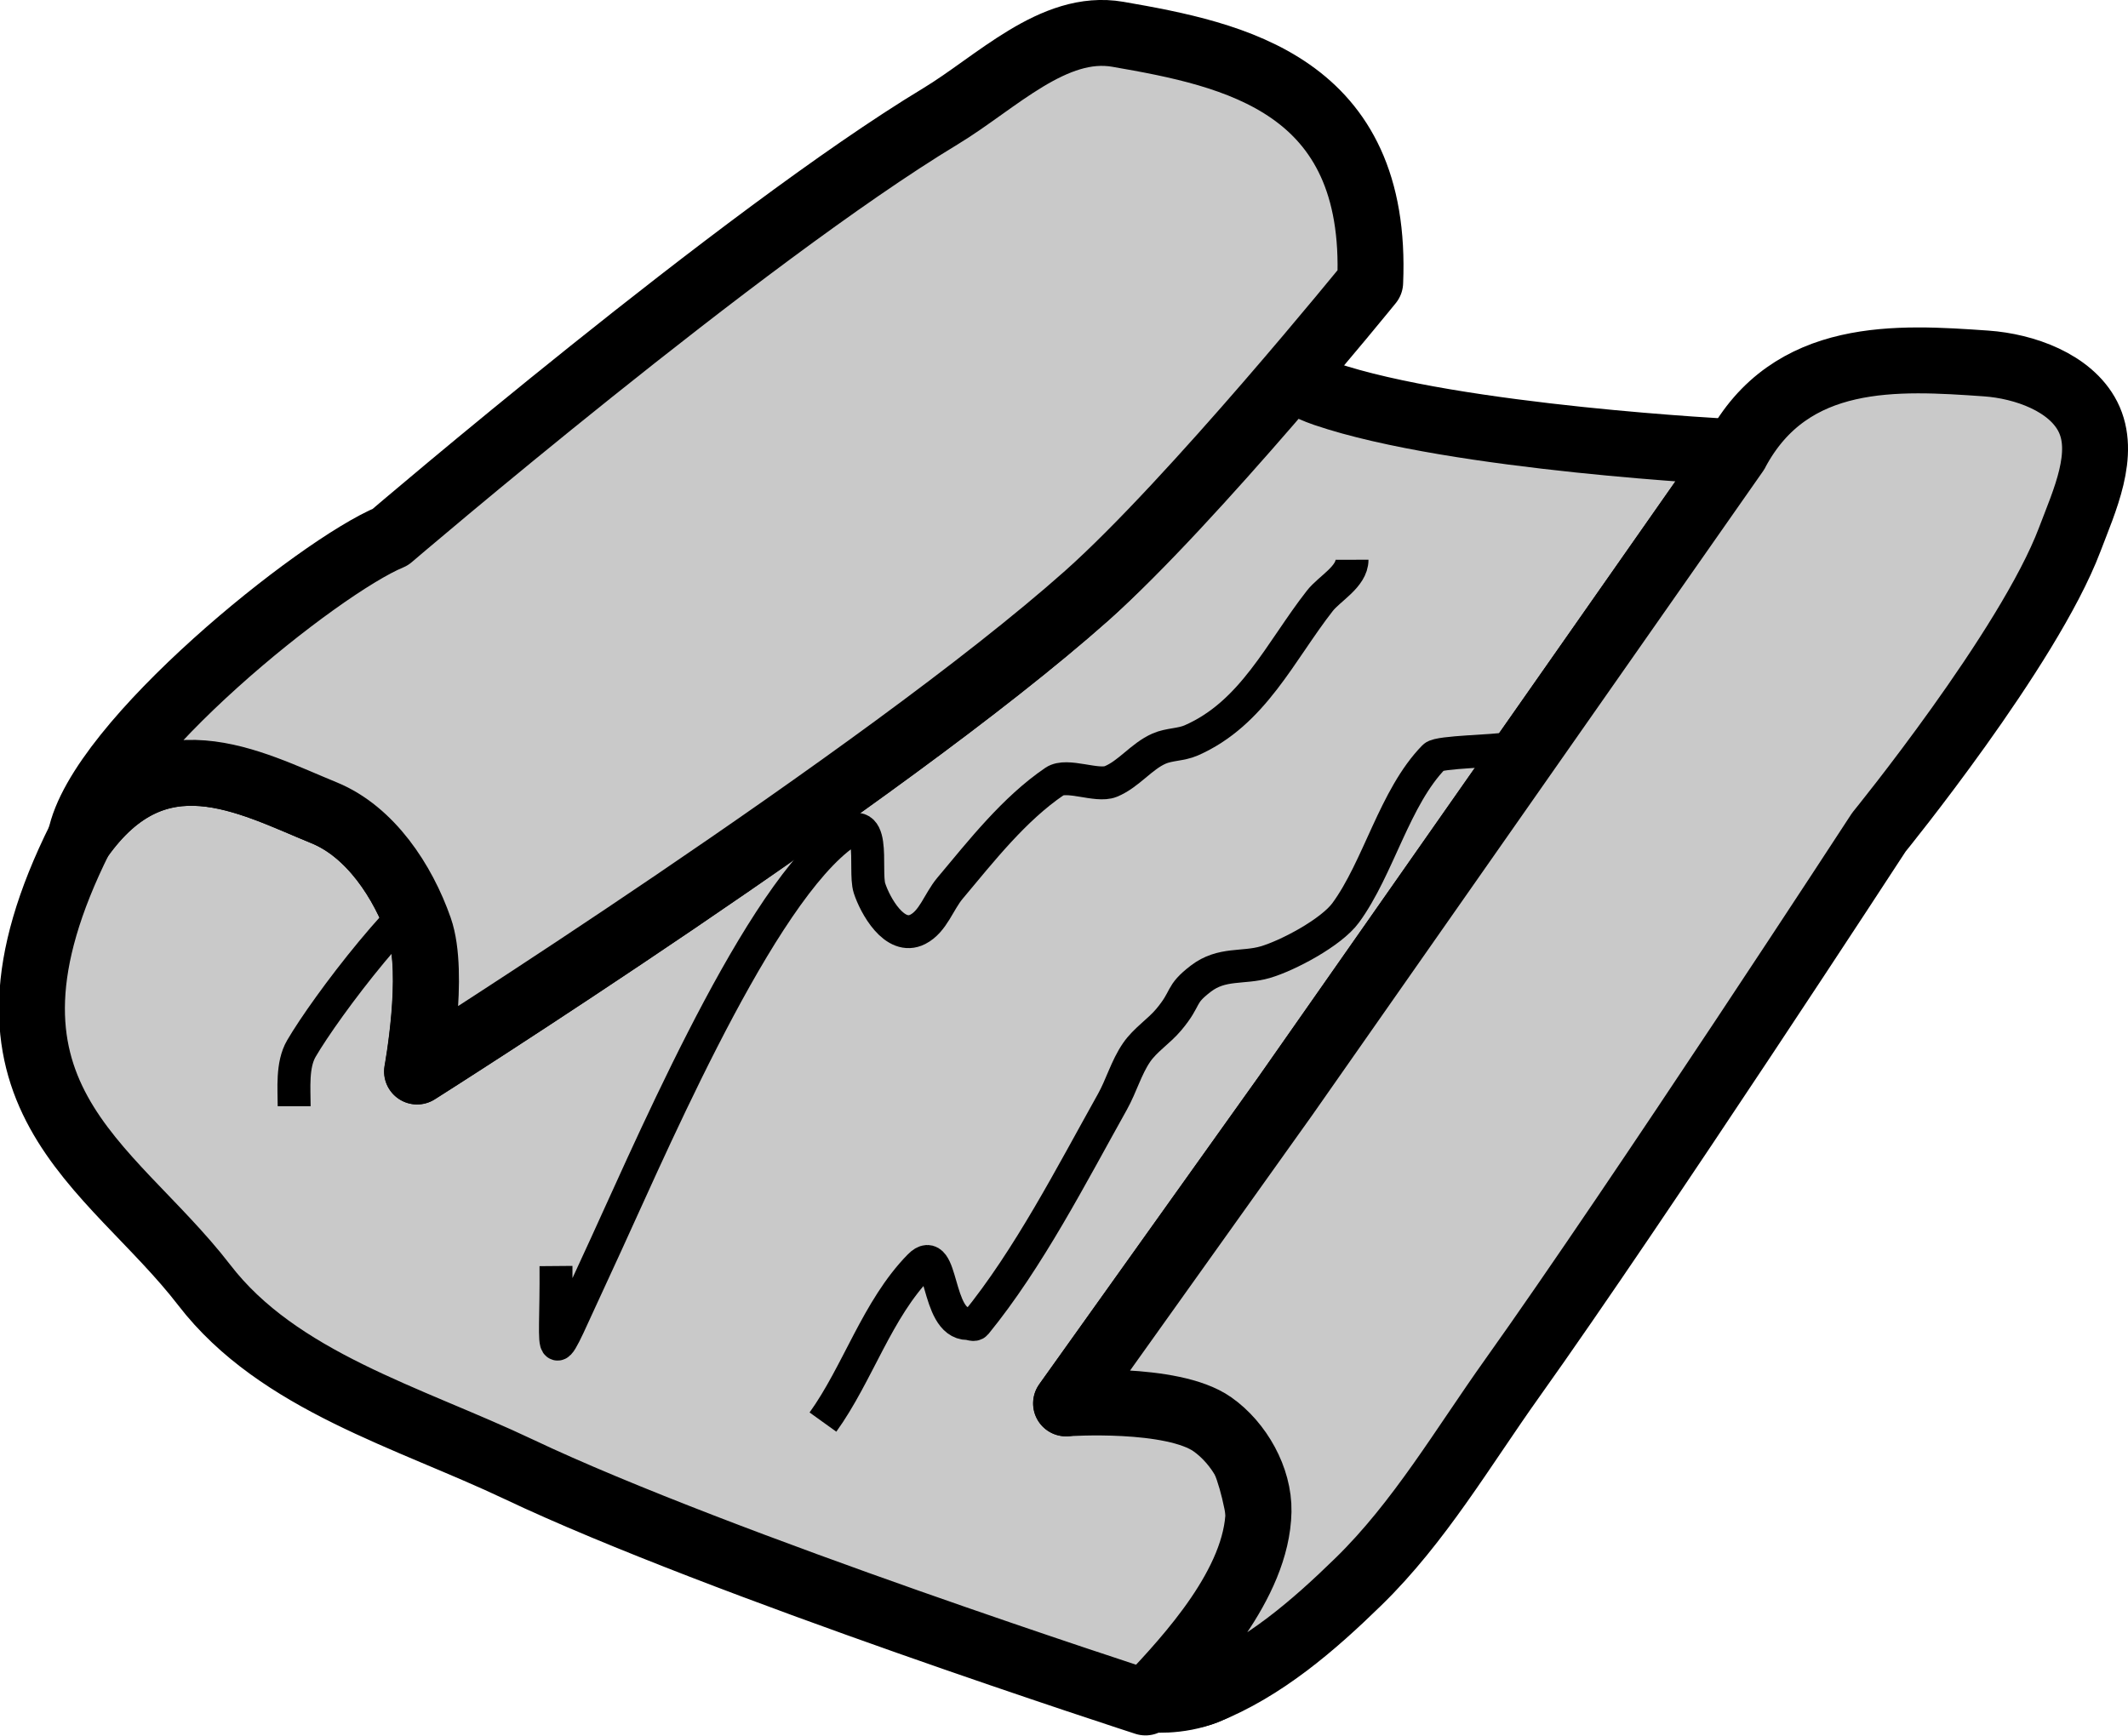
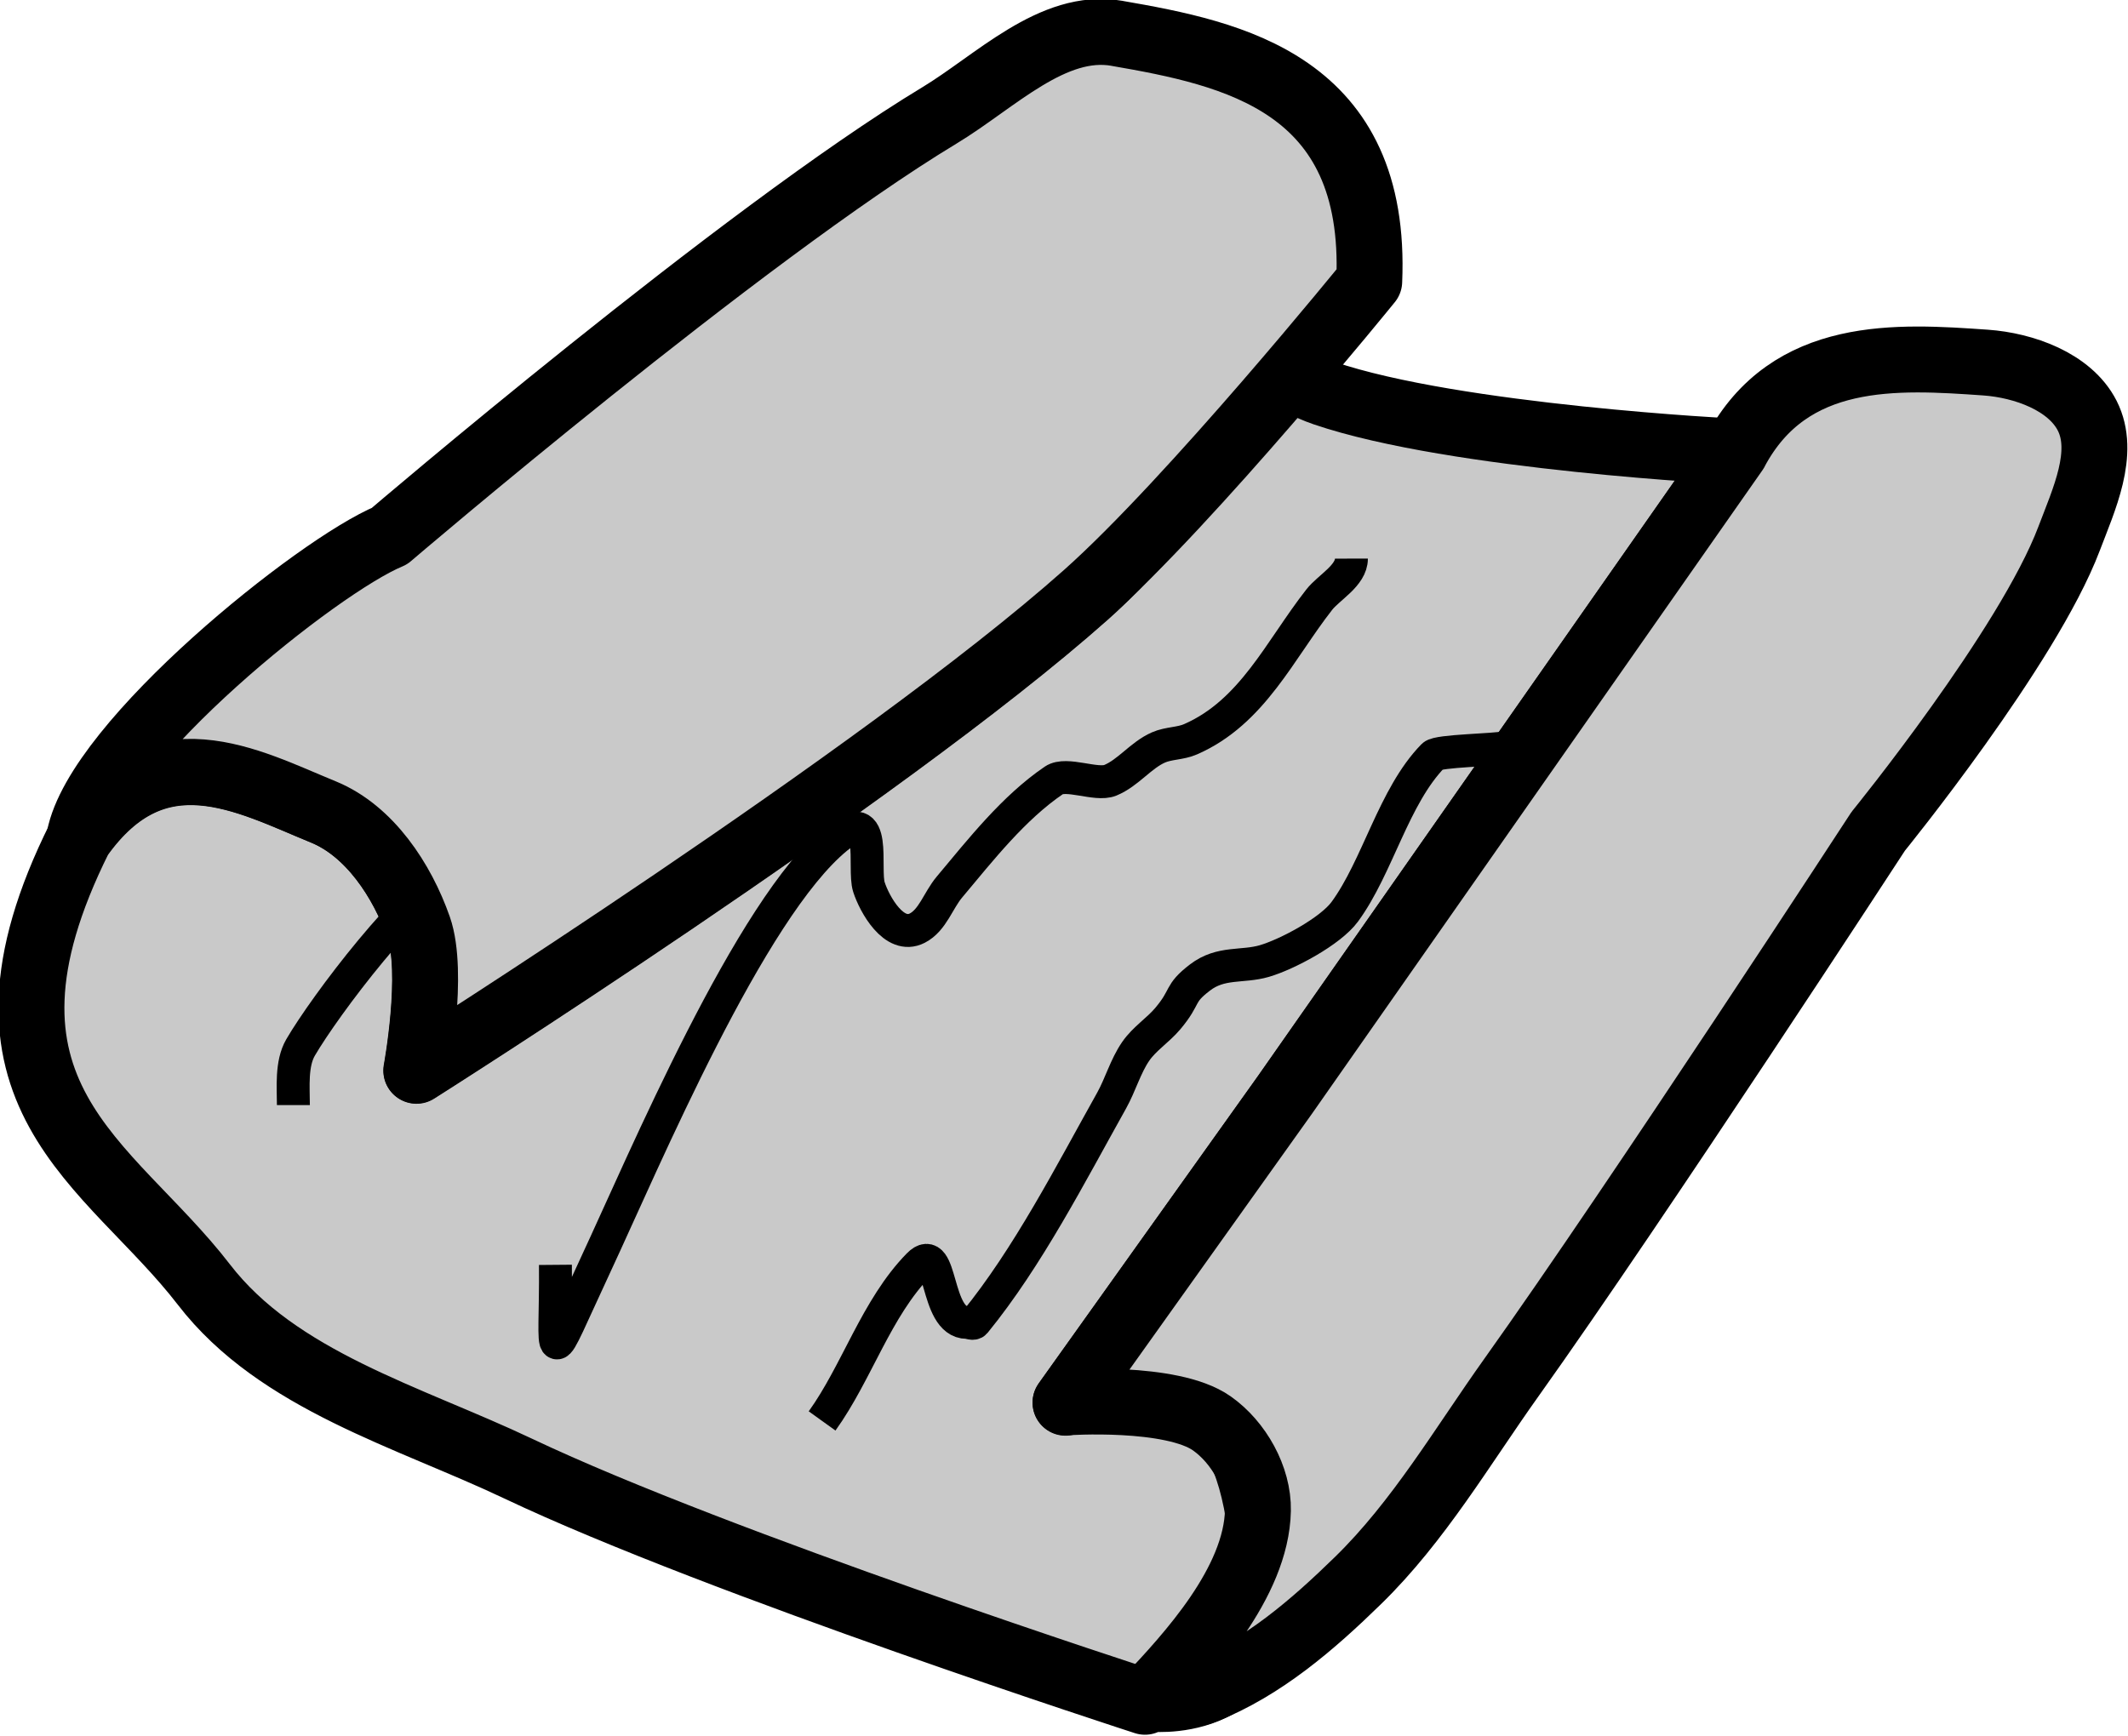
- <svg xmlns="http://www.w3.org/2000/svg" width="64.595" height="52.691" viewBox="0 0 64.595 52.691" version="1.1" id="svg1" xml:space="preserve">
-   <defs id="defs1" />
-   <g id="g97" style="display:inline" transform="matrix(0.100623,0,0,0.100623,-79.44779,-28.92009)">
-     <g id="g519" transform="matrix(22.14939,-6.158697,6.158697,22.14939,-20568.089,-6921.905)" style="stroke-width:0.217;stroke-dasharray:none">
-       <path d="m 825.826,560.367 c 0,0 -2.024,1.44 -3.135,1.984 -3.227,1.581 -10.139,3.664 -10.139,3.664 0,0 0.574,-1.175 0.533,-1.799 -0.043,-0.655 -0.28,-1.397 -0.799,-1.799 -0.848,-0.657 -1.821,-1.638 -3.174,-0.533 -2.525,2.798 -0.762,4.206 0,6.086 0.598,1.477 2.124,2.39 3.328,3.434 2.21,1.916 7.103,5.151 7.103,5.151 0.022,-0.014 0.055,-0.029 0.055,-0.029 v 0 c 10e-6,0 1.413,0.599 1.867,-0.987 0.551,-2.298 -0.079,-2.903 -1.467,-3.134 l -0.408,0.089 3.855,-3.118 7.959,-6.555 c 0,0 -3.494,-1.16 -4.994,-2.186 -1.546,-1.057 -2.613,-5.272 -3.968,-3.979 -1.211,1.155 3.383,3.711 3.383,3.711 z" style="fill:#c9c9c9;fill-opacity:1;stroke:#000000;stroke-width:0.865;stroke-linecap:round;stroke-linejoin:round;stroke-dasharray:none;paint-order:markers fill stroke" id="path518" />
-       <path style="display:inline;fill:none;stroke:#000000;stroke-width:9.938;stroke-linejoin:bevel;stroke-dasharray:none" d="m 1037.812,716.517 c 10.553,-14.68 16.331,-34.031 29.11,-47.085 7.25,-7.407 4.837,17.347 14.555,17.347 0.809,0 1.908,0.635 2.426,0 15.989,-19.601 28.907,-44.864 41.238,-66.91 2.691,-4.811 4.167,-10.329 7.277,-14.869 2.623,-3.828 6.726,-6.365 9.703,-9.913 5.729,-6.828 3.097,-7.329 9.703,-12.391 6.324,-4.845 12.73,-3.008 19.406,-4.956 6.83,-1.993 19.904,-8.938 24.258,-14.869 9.96,-13.566 14.742,-34.885 26.684,-47.085 1.512,-1.544 18.705,-1.679 21.832,-2.478 11.71,-2.991 26.684,-20.78 26.684,-32.216" id="path378" transform="matrix(0.04190794,0.01165262,-0.01165262,0.04190794,781.3079,529.7548)" />
-       <path style="display:inline;fill:none;stroke:#000000;stroke-width:0.432;stroke-linejoin:bevel;stroke-dasharray:none" d="m 813.625,568.964 c -0.339,1.259 -0.516,1.339 0.508,0.141 0.986,-1.153 3.201,-3.959 4.551,-4.552 0.647,-0.284 0.222,0.474 0.233,0.736 0.01,0.233 0.131,0.757 0.466,0.689 0.222,-0.045 0.363,-0.277 0.551,-0.406 0.53,-0.364 1.089,-0.777 1.697,-0.983 0.186,-0.063 0.516,0.221 0.712,0.198 0.253,-0.03 0.474,-0.21 0.725,-0.246 0.144,-0.021 0.291,0.03 0.436,0.009 0.877,-0.125 1.438,-0.812 2.117,-1.313 0.164,-0.121 0.492,-0.192 0.551,-0.406" id="path370" />
-       <path d="m 831.406,562.821 -7.959,6.555 -3.855,3.118 c 0,0 1.366,0.279 1.775,0.779 0.273,0.333 0.401,0.85 0.277,1.263 -0.273,0.911 -1.398,1.597 -2.045,1.99 0,0 0.487,0.13 0.731,0.105 0.823,-0.087 1.606,-0.457 2.332,-0.856 0.977,-0.536 1.79,-1.329 2.656,-2.03 2.237,-1.811 6.557,-5.617 6.557,-5.617 0,0 2.537,-1.797 3.441,-3.029 0.322,-0.439 0.77,-0.959 0.662,-1.492 -0.1,-0.492 -0.626,-0.861 -1.099,-1.029 -1.094,-0.388 -2.429,-0.857 -3.474,0.243 z" style="fill:#c9c9c9;fill-opacity:1;stroke:#000000;stroke-width:0.865;stroke-linecap:round;stroke-linejoin:round;stroke-dasharray:none;paint-order:markers fill stroke" id="path517" />
-       <path style="display:inline;fill:none;stroke:#000000;stroke-width:9.938;stroke-linejoin:bevel;stroke-dasharray:none" d="m 878.296,621.213 c 0,-5.31 -0.704,-12.473 2.176,-17.41 7.327,-12.56 33.214,-47.074 47.877,-54.406 3.298,-1.649 9.896,3.956 15.234,2.176 6.034,-2.011 7.924,-8.314 13.057,-10.881 0.649,-0.324 1.663,0.513 2.176,0 0.513,-0.513 -0.513,-1.663 0,-2.176 1.38,-1.381 6.893,0.905 8.705,0 5.97,-2.985 13.334,-32.828 26.115,-41.348 4.703,-3.136 12.012,2.742 15.233,4.352 2.381,1.191 10.258,0.7 13.057,0 16.84,-4.21 19.518,-30.433 28.291,-34.82 6.99,-3.495 11.423,3.269 17.41,-8.705" id="path381" transform="matrix(0.04190794,0.01165262,-0.01165262,0.04190794,781.3079,529.7548)" />
-       <path d="m 825.059,555.363 c -0.773,-0.367 -1.709,0.184 -2.533,0.414 -2.917,0.814 -8.432,3.387 -8.432,3.387 -1.004,0.121 -4.414,1.58 -4.98,2.721 1.353,-1.105 2.326,-0.124 3.174,0.533 0.518,0.402 0.756,1.144 0.799,1.799 0.041,0.624 -0.533,1.799 -0.533,1.799 0,0 6.912,-2.083 10.139,-3.664 1.659,-0.813 4.684,-2.965 4.684,-2.965 0.804,-2.476 -0.918,-3.36 -2.316,-4.023 z" style="fill:#c9c9c9;fill-opacity:1;stroke:#000000;stroke-width:0.865;stroke-linecap:round;stroke-linejoin:round;stroke-dasharray:none;paint-order:markers fill stroke" id="path519" />
+ <svg xmlns="http://www.w3.org/2000/svg" width="64.595" height="52.691" version="1.1" viewBox="0 0 64.595 52.691" xml:space="preserve">
+   <g transform="matrix(.10062 0 0 .10062 -79.448 -28.92)">
+     <g transform="matrix(22.149 -6.1587 6.1587 22.149 -20568 -6921.9)" stroke="#000">
+       <path d="m825.83 560.37s-2.024 1.44-3.135 1.984c-3.227 1.581-10.139 3.664-10.139 3.664s0.574-1.175 0.533-1.799c-0.043-0.655-0.28-1.397-0.799-1.799-0.848-0.657-1.821-1.638-3.174-0.533-2.526 2.798-0.762 4.206 0 6.086 0.598 1.477 2.124 2.39 3.328 3.434 2.21 1.916 7.103 5.151 7.103 5.151 0.022-0.014 0.055-0.029 0.055-0.029v0c1e-5 0 1.413 0.599 1.867-0.987 0.551-2.299-0.079-2.903-1.467-3.134l-0.408 0.089 3.855-3.118 7.959-6.555s-3.494-1.16-4.994-2.186c-1.546-1.057-2.613-5.272-3.968-3.979-1.211 1.155 3.383 3.711 3.383 3.711z" fill="#c9c9c9" stroke-linecap="round" stroke-linejoin="round" stroke-width=".865" style="paint-order:markers fill stroke" />
+       <path transform="matrix(.041908 .011653 -.011653 .041908 781.31 529.75)" d="m1037.8 716.52c10.553-14.68 16.331-34.031 29.11-47.085 7.25-7.407 4.837 17.347 14.554 17.347 0.809 0 1.908 0.635 2.426 0 15.989-19.601 28.907-44.864 41.238-66.91 2.691-4.811 4.167-10.329 7.277-14.869 2.623-3.828 6.726-6.365 9.703-9.913 5.729-6.828 3.097-7.329 9.703-12.391 6.324-4.845 12.73-3.008 19.406-4.956 6.83-1.994 19.904-8.938 24.258-14.869 9.96-13.566 14.742-34.885 26.684-47.085 1.512-1.544 18.705-1.679 21.832-2.478 11.71-2.991 26.684-20.78 26.684-32.216" fill="none" stroke-linejoin="bevel" stroke-width="9.938" />
+       <path d="m813.63 568.96c-0.339 1.259-0.516 1.339 0.508 0.141 0.986-1.153 3.201-3.959 4.551-4.552 0.647-0.284 0.222 0.474 0.233 0.736 0.01 0.233 0.131 0.757 0.466 0.689 0.222-0.045 0.363-0.277 0.551-0.406 0.53-0.364 1.089-0.777 1.697-0.983 0.186-0.063 0.516 0.221 0.712 0.198 0.253-0.03 0.474-0.21 0.725-0.246 0.144-0.021 0.291 0.03 0.436 9e-3 0.877-0.125 1.438-0.812 2.117-1.313 0.164-0.121 0.492-0.192 0.551-0.406" fill="none" stroke-linejoin="bevel" stroke-width=".432" />
+       <path d="m831.41 562.82-7.959 6.555-3.855 3.118s1.366 0.279 1.775 0.779c0.273 0.333 0.401 0.85 0.277 1.263-0.273 0.911-1.398 1.597-2.045 1.99 0 0 0.487 0.13 0.731 0.105 0.823-0.087 1.606-0.457 2.332-0.856 0.977-0.536 1.79-1.329 2.656-2.03 2.237-1.811 6.557-5.617 6.557-5.617s2.537-1.798 3.441-3.029c0.322-0.439 0.77-0.959 0.662-1.492-0.1-0.492-0.626-0.861-1.099-1.029-1.094-0.388-2.429-0.857-3.474 0.243z" fill="#c9c9c9" stroke-linecap="round" stroke-linejoin="round" stroke-width=".865" style="paint-order:markers fill stroke" />
+       <path transform="matrix(.041908 .011653 -.011653 .041908 781.31 529.75)" d="m878.3 621.21c0-5.309-0.704-12.473 2.176-17.41 7.327-12.56 33.214-47.074 47.877-54.406 3.298-1.649 9.896 3.956 15.234 2.176 6.034-2.011 7.924-8.314 13.057-10.881 0.649-0.324 1.663 0.513 2.176 0 0.513-0.513-0.513-1.663 0-2.176 1.38-1.381 6.893 0.905 8.705 0 5.97-2.985 13.334-32.828 26.115-41.348 4.703-3.136 12.012 2.742 15.233 4.353 2.381 1.191 10.258 0.7 13.057 0 16.84-4.21 19.518-30.433 28.291-34.82 6.99-3.495 11.423 3.269 17.41-8.705" fill="none" stroke-linejoin="bevel" stroke-width="9.938" />
+       <path d="m825.06 555.36c-0.773-0.367-1.709 0.184-2.533 0.414-2.917 0.814-8.432 3.387-8.432 3.387-1.004 0.121-4.414 1.58-4.981 2.721 1.353-1.105 2.326-0.124 3.174 0.533 0.518 0.402 0.756 1.144 0.799 1.799 0.041 0.624-0.533 1.799-0.533 1.799s6.912-2.083 10.139-3.664c1.659-0.813 4.684-2.965 4.684-2.965 0.804-2.475-0.918-3.36-2.316-4.023z" fill="#c9c9c9" stroke-linecap="round" stroke-linejoin="round" stroke-width=".865" style="paint-order:markers fill stroke" />
    </g>
  </g>
</svg>
